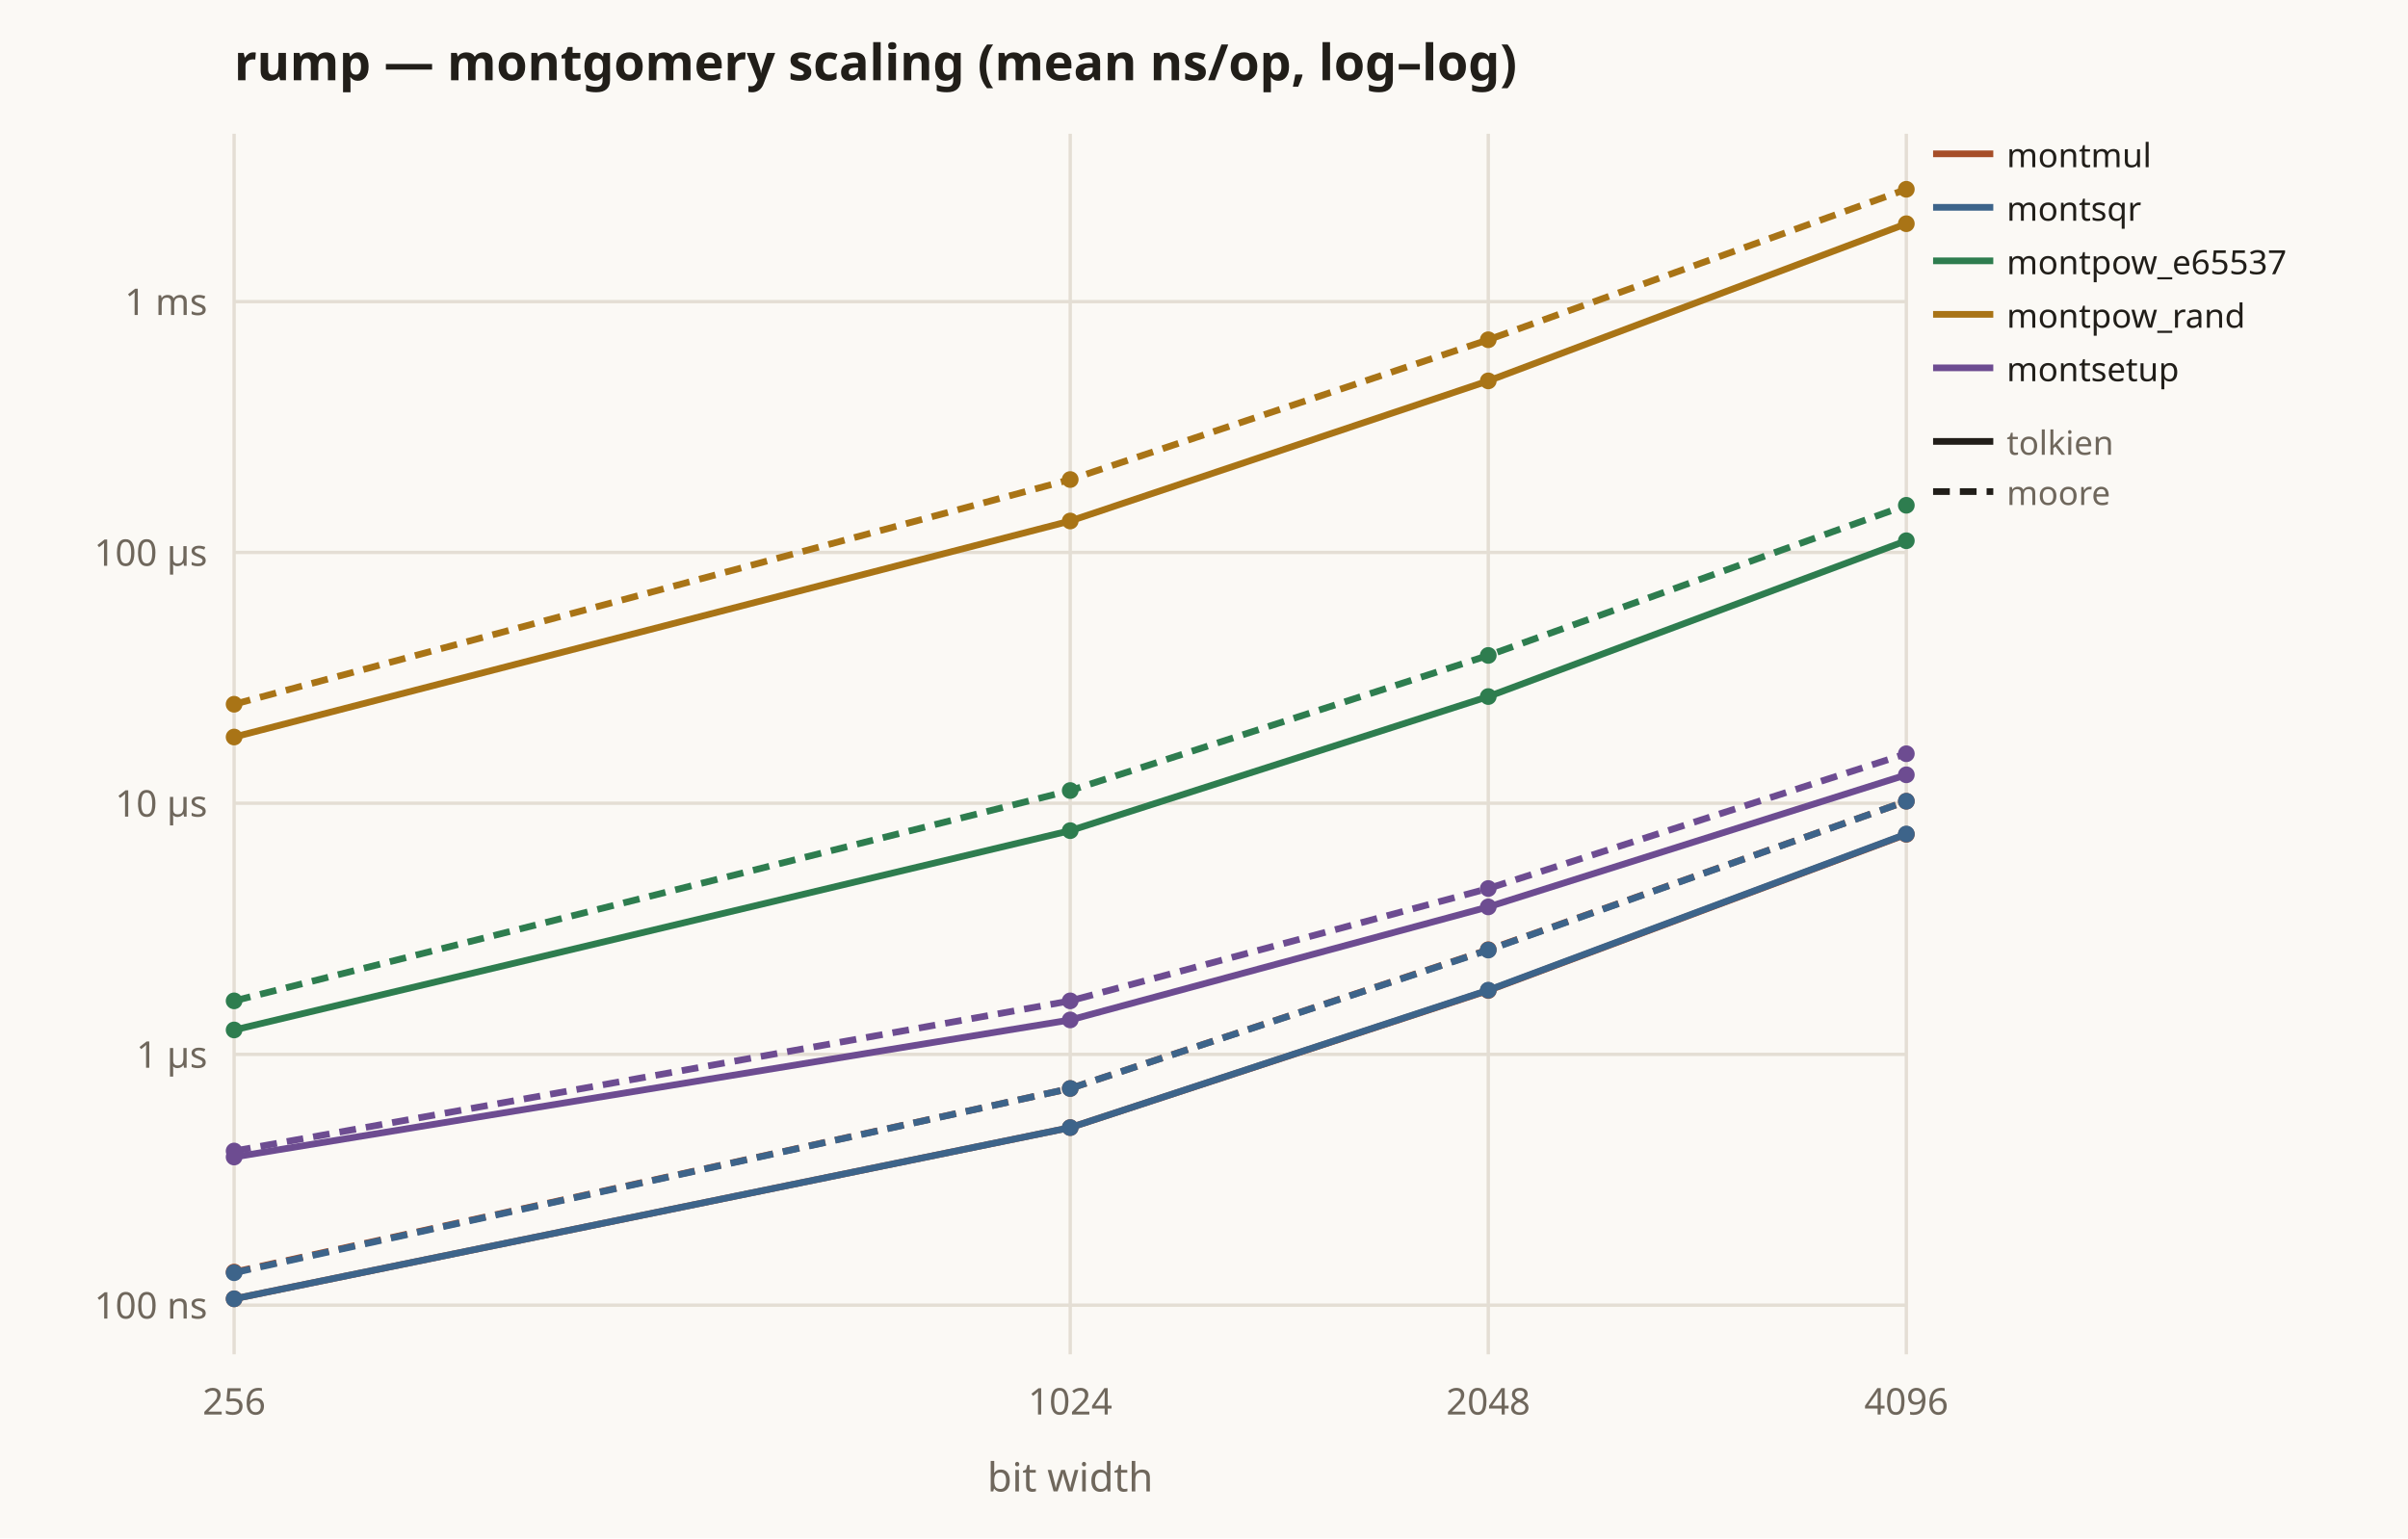
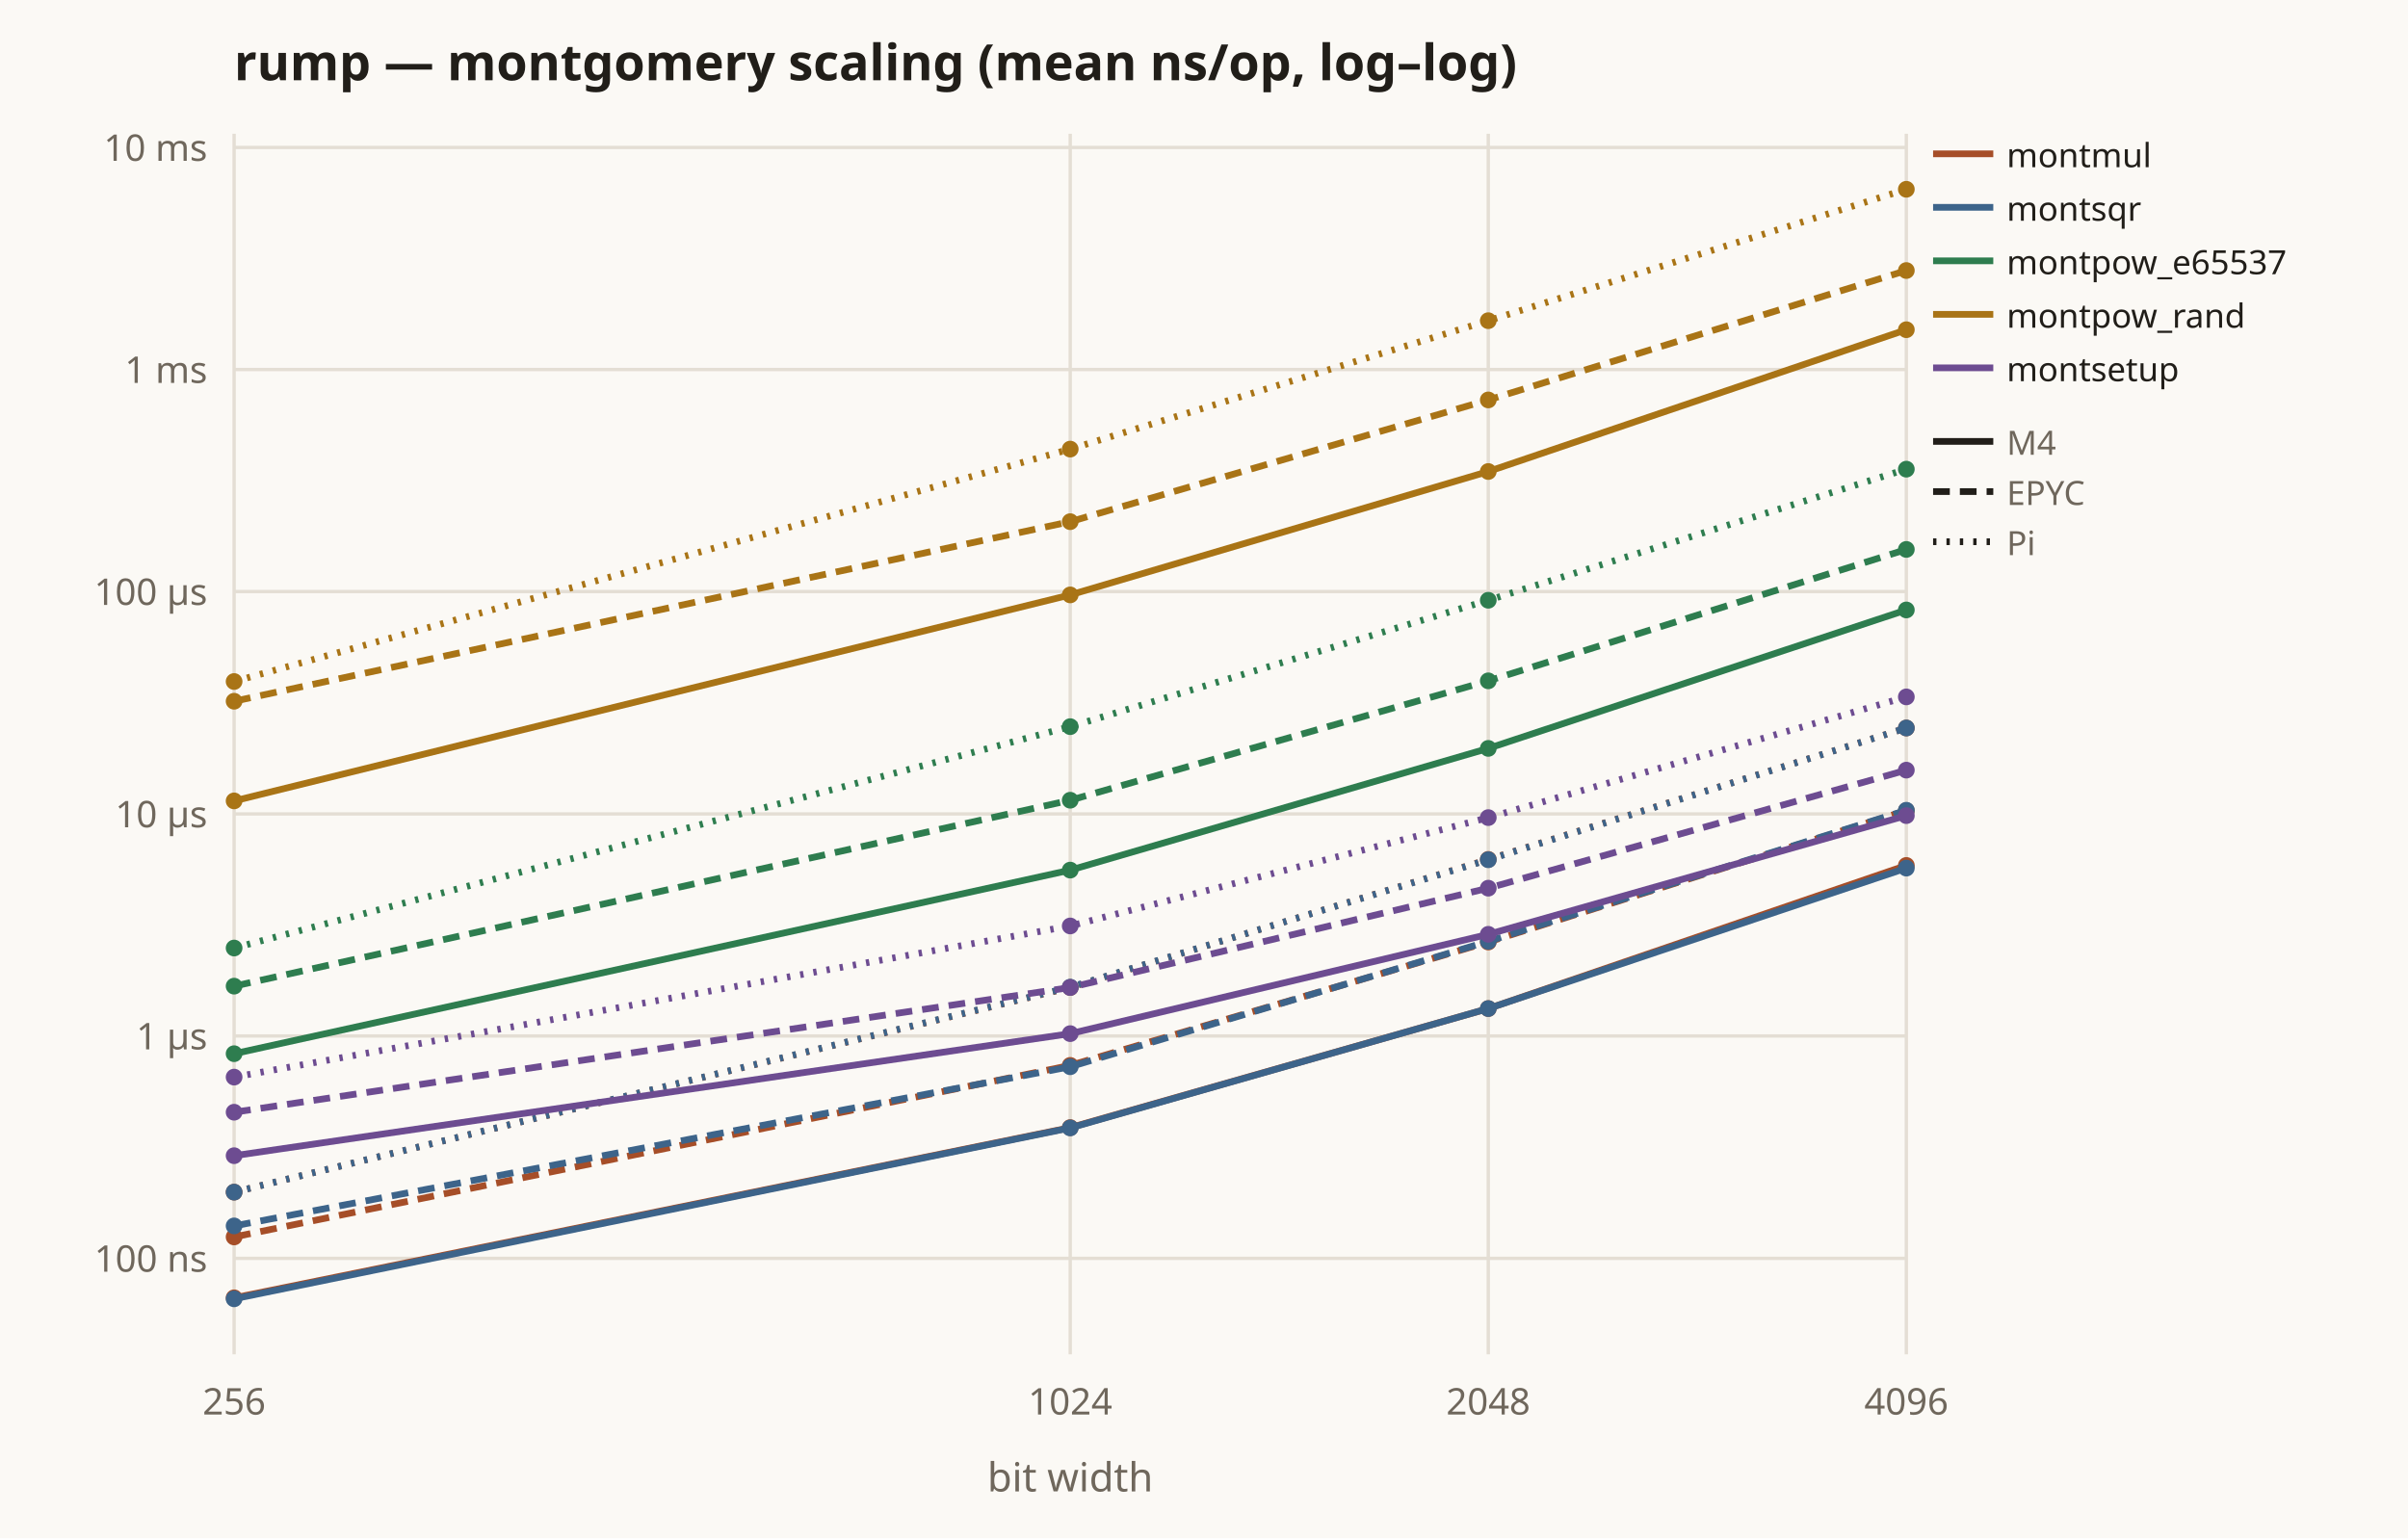
<svg xmlns="http://www.w3.org/2000/svg" width="720" height="460" viewBox="0 0 720 460" font-family="system-ui,sans-serif">
  <rect width="720" height="460" fill="#FBF9F5" />
  <text x="70" y="24" font-size="15" font-weight="600" fill="#211E19">rump — montgomery scaling (mean ns/op, log–log)</text>
  <line x1="70.0" y1="40" x2="70.0" y2="405" stroke="#E4DED4" />
  <text x="70.0" y="423" font-size="11" fill="#6F675C" text-anchor="middle">256</text>
  <line x1="320.0" y1="40" x2="320.0" y2="405" stroke="#E4DED4" />
  <text x="320.0" y="423" font-size="11" fill="#6F675C" text-anchor="middle">1024</text>
  <line x1="445.0" y1="40" x2="445.0" y2="405" stroke="#E4DED4" />
  <text x="445.0" y="423" font-size="11" fill="#6F675C" text-anchor="middle">2048</text>
  <line x1="570.0" y1="40" x2="570.0" y2="405" stroke="#E4DED4" />
  <text x="570.0" y="423" font-size="11" fill="#6F675C" text-anchor="middle">4096</text>
  <text x="320" y="446" font-size="12" fill="#6F675C" text-anchor="middle">bit width</text>
-   <line x1="70" y1="390.3" x2="570" y2="390.3" stroke="#E4DED4" />
-   <text x="62" y="394.3" font-size="11" fill="#6F675C" text-anchor="end">100 ns</text>
-   <line x1="70" y1="315.3" x2="570" y2="315.3" stroke="#E4DED4" />
-   <text x="62" y="319.3" font-size="11" fill="#6F675C" text-anchor="end">1 µs</text>
-   <line x1="70" y1="240.2" x2="570" y2="240.2" stroke="#E4DED4" />
-   <text x="62" y="244.2" font-size="11" fill="#6F675C" text-anchor="end">10 µs</text>
-   <line x1="70" y1="165.2" x2="570" y2="165.2" stroke="#E4DED4" />
-   <text x="62" y="169.2" font-size="11" fill="#6F675C" text-anchor="end">100 µs</text>
-   <line x1="70" y1="90.2" x2="570" y2="90.2" stroke="#E4DED4" />
-   <text x="62" y="94.2" font-size="11" fill="#6F675C" text-anchor="end">1 ms</text>
-   <path d="M70.0,388.4 L320.0,337.2 L445.0,296.2 L570.0,249.5" fill="none" stroke="#A64E28" stroke-width="2" />
-   <circle cx="70.0" cy="388.4" r="2.5" fill="#A64E28" />
+   <line x1="70" y1="376.3" x2="570" y2="376.3" stroke="#E4DED4" />
+   <text x="62" y="380.3" font-size="11" fill="#6F675C" text-anchor="end">100 ns</text>
+   <line x1="70" y1="309.8" x2="570" y2="309.8" stroke="#E4DED4" />
+   <text x="62" y="313.8" font-size="11" fill="#6F675C" text-anchor="end">1 µs</text>
+   <line x1="70" y1="243.4" x2="570" y2="243.4" stroke="#E4DED4" />
+   <text x="62" y="247.4" font-size="11" fill="#6F675C" text-anchor="end">10 µs</text>
+   <line x1="70" y1="176.9" x2="570" y2="176.9" stroke="#E4DED4" />
+   <text x="62" y="180.9" font-size="11" fill="#6F675C" text-anchor="end">100 µs</text>
+   <line x1="70" y1="110.5" x2="570" y2="110.5" stroke="#E4DED4" />
+   <text x="62" y="114.5" font-size="11" fill="#6F675C" text-anchor="end">1 ms</text>
+   <line x1="70" y1="44.1" x2="570" y2="44.1" stroke="#E4DED4" />
+   <text x="62" y="48.1" font-size="11" fill="#6F675C" text-anchor="end">10 ms</text>
+   <path d="M70.0,388.1 L320.0,337.2 L445.0,301.6 L570.0,258.8" fill="none" stroke="#A64E28" stroke-width="2" />
+   <circle cx="70.0" cy="388.1" r="2.5" fill="#A64E28" />
  <circle cx="320.0" cy="337.2" r="2.5" fill="#A64E28" />
-   <circle cx="445.0" cy="296.2" r="2.5" fill="#A64E28" />
-   <circle cx="570.0" cy="249.5" r="2.5" fill="#A64E28" />
-   <path d="M70.0,380.4 L320.0,325.5 L445.0,284.0 L570.0,239.6" fill="none" stroke="#A64E28" stroke-width="2" stroke-dasharray="5,3" />
-   <circle cx="70.0" cy="380.4" r="2.5" fill="#A64E28" />
-   <circle cx="320.0" cy="325.5" r="2.5" fill="#A64E28" />
-   <circle cx="445.0" cy="284.0" r="2.5" fill="#A64E28" />
-   <circle cx="570.0" cy="239.6" r="2.5" fill="#A64E28" />
-   <path d="M70.0,388.4 L320.0,337.2 L445.0,296.1 L570.0,249.4" fill="none" stroke="#3D648A" stroke-width="2" />
+   <circle cx="445.0" cy="301.6" r="2.5" fill="#A64E28" />
+   <circle cx="570.0" cy="258.8" r="2.5" fill="#A64E28" />
+   <path d="M70.0,369.9 L320.0,318.6 L445.0,281.7 L570.0,242.4" fill="none" stroke="#A64E28" stroke-width="2" stroke-dasharray="5,3" />
+   <circle cx="70.0" cy="369.9" r="2.5" fill="#A64E28" />
+   <circle cx="320.0" cy="318.6" r="2.5" fill="#A64E28" />
+   <circle cx="445.0" cy="281.7" r="2.5" fill="#A64E28" />
+   <circle cx="570.0" cy="242.4" r="2.5" fill="#A64E28" />
+   <path d="M70.0,356.5 L320.0,295.3 L445.0,257.0 L570.0,217.7" fill="none" stroke="#A64E28" stroke-width="2" stroke-dasharray="1,3" />
+   <circle cx="70.0" cy="356.5" r="2.5" fill="#A64E28" />
+   <circle cx="320.0" cy="295.3" r="2.5" fill="#A64E28" />
+   <circle cx="445.0" cy="257.0" r="2.5" fill="#A64E28" />
+   <circle cx="570.0" cy="217.7" r="2.5" fill="#A64E28" />
+   <path d="M70.0,388.4 L320.0,337.3 L445.0,301.6 L570.0,259.6" fill="none" stroke="#3D648A" stroke-width="2" />
  <circle cx="70.0" cy="388.4" r="2.5" fill="#3D648A" />
-   <circle cx="320.0" cy="337.2" r="2.5" fill="#3D648A" />
-   <circle cx="445.0" cy="296.1" r="2.5" fill="#3D648A" />
-   <circle cx="570.0" cy="249.4" r="2.5" fill="#3D648A" />
-   <path d="M70.0,380.6 L320.0,325.5 L445.0,284.1 L570.0,239.6" fill="none" stroke="#3D648A" stroke-width="2" stroke-dasharray="5,3" />
-   <circle cx="70.0" cy="380.6" r="2.5" fill="#3D648A" />
-   <circle cx="320.0" cy="325.5" r="2.5" fill="#3D648A" />
-   <circle cx="445.0" cy="284.1" r="2.5" fill="#3D648A" />
-   <circle cx="570.0" cy="239.6" r="2.5" fill="#3D648A" />
-   <path d="M70.0,308.0 L320.0,248.4 L445.0,208.3 L570.0,161.7" fill="none" stroke="#2E7D4F" stroke-width="2" />
-   <circle cx="70.0" cy="308.0" r="2.5" fill="#2E7D4F" />
-   <circle cx="320.0" cy="248.4" r="2.5" fill="#2E7D4F" />
-   <circle cx="445.0" cy="208.3" r="2.5" fill="#2E7D4F" />
-   <circle cx="570.0" cy="161.7" r="2.5" fill="#2E7D4F" />
-   <path d="M70.0,299.3 L320.0,236.4 L445.0,196.0 L570.0,151.1" fill="none" stroke="#2E7D4F" stroke-width="2" stroke-dasharray="5,3" />
-   <circle cx="70.0" cy="299.3" r="2.5" fill="#2E7D4F" />
-   <circle cx="320.0" cy="236.4" r="2.5" fill="#2E7D4F" />
-   <circle cx="445.0" cy="196.0" r="2.5" fill="#2E7D4F" />
-   <circle cx="570.0" cy="151.1" r="2.5" fill="#2E7D4F" />
-   <path d="M70.0,220.4 L320.0,155.8 L445.0,113.9 L570.0,66.9" fill="none" stroke="#A97416" stroke-width="2" />
-   <circle cx="70.0" cy="220.4" r="2.5" fill="#A97416" />
-   <circle cx="320.0" cy="155.8" r="2.5" fill="#A97416" />
-   <circle cx="445.0" cy="113.9" r="2.5" fill="#A97416" />
-   <circle cx="570.0" cy="66.9" r="2.5" fill="#A97416" />
-   <path d="M70.0,210.6 L320.0,143.4 L445.0,101.6 L570.0,56.6" fill="none" stroke="#A97416" stroke-width="2" stroke-dasharray="5,3" />
-   <circle cx="70.0" cy="210.6" r="2.5" fill="#A97416" />
-   <circle cx="320.0" cy="143.4" r="2.5" fill="#A97416" />
-   <circle cx="445.0" cy="101.6" r="2.5" fill="#A97416" />
+   <circle cx="320.0" cy="337.3" r="2.5" fill="#3D648A" />
+   <circle cx="445.0" cy="301.6" r="2.5" fill="#3D648A" />
+   <circle cx="570.0" cy="259.6" r="2.5" fill="#3D648A" />
+   <path d="M70.0,366.6 L320.0,319.0 L445.0,281.5 L570.0,242.3" fill="none" stroke="#3D648A" stroke-width="2" stroke-dasharray="5,3" />
+   <circle cx="70.0" cy="366.6" r="2.5" fill="#3D648A" />
+   <circle cx="320.0" cy="319.0" r="2.5" fill="#3D648A" />
+   <circle cx="445.0" cy="281.5" r="2.5" fill="#3D648A" />
+   <circle cx="570.0" cy="242.3" r="2.5" fill="#3D648A" />
+   <path d="M70.0,356.5 L320.0,295.2 L445.0,257.1 L570.0,217.7" fill="none" stroke="#3D648A" stroke-width="2" stroke-dasharray="1,3" />
+   <circle cx="70.0" cy="356.5" r="2.5" fill="#3D648A" />
+   <circle cx="320.0" cy="295.2" r="2.5" fill="#3D648A" />
+   <circle cx="445.0" cy="257.1" r="2.5" fill="#3D648A" />
+   <circle cx="570.0" cy="217.7" r="2.5" fill="#3D648A" />
+   <path d="M70.0,315.1 L320.0,260.2 L445.0,223.8 L570.0,182.4" fill="none" stroke="#2E7D4F" stroke-width="2" />
+   <circle cx="70.0" cy="315.1" r="2.5" fill="#2E7D4F" />
+   <circle cx="320.0" cy="260.2" r="2.5" fill="#2E7D4F" />
+   <circle cx="445.0" cy="223.8" r="2.5" fill="#2E7D4F" />
+   <circle cx="570.0" cy="182.4" r="2.5" fill="#2E7D4F" />
+   <path d="M70.0,294.9 L320.0,239.3 L445.0,203.6 L570.0,164.3" fill="none" stroke="#2E7D4F" stroke-width="2" stroke-dasharray="5,3" />
+   <circle cx="70.0" cy="294.9" r="2.5" fill="#2E7D4F" />
+   <circle cx="320.0" cy="239.3" r="2.5" fill="#2E7D4F" />
+   <circle cx="445.0" cy="203.6" r="2.5" fill="#2E7D4F" />
+   <circle cx="570.0" cy="164.3" r="2.5" fill="#2E7D4F" />
+   <path d="M70.0,283.5 L320.0,217.3 L445.0,179.5 L570.0,140.3" fill="none" stroke="#2E7D4F" stroke-width="2" stroke-dasharray="1,3" />
+   <circle cx="70.0" cy="283.5" r="2.5" fill="#2E7D4F" />
+   <circle cx="320.0" cy="217.3" r="2.5" fill="#2E7D4F" />
+   <circle cx="445.0" cy="179.5" r="2.5" fill="#2E7D4F" />
+   <circle cx="570.0" cy="140.3" r="2.5" fill="#2E7D4F" />
+   <path d="M70.0,239.5 L320.0,177.9 L445.0,141.0 L570.0,98.6" fill="none" stroke="#A97416" stroke-width="2" />
+   <circle cx="70.0" cy="239.5" r="2.5" fill="#A97416" />
+   <circle cx="320.0" cy="177.9" r="2.5" fill="#A97416" />
+   <circle cx="445.0" cy="141.0" r="2.5" fill="#A97416" />
+   <circle cx="570.0" cy="98.6" r="2.5" fill="#A97416" />
+   <path d="M70.0,209.7 L320.0,156.0 L445.0,119.6 L570.0,80.9" fill="none" stroke="#A97416" stroke-width="2" stroke-dasharray="5,3" />
+   <circle cx="70.0" cy="209.7" r="2.5" fill="#A97416" />
+   <circle cx="320.0" cy="156.0" r="2.5" fill="#A97416" />
+   <circle cx="445.0" cy="119.6" r="2.5" fill="#A97416" />
+   <circle cx="570.0" cy="80.9" r="2.5" fill="#A97416" />
+   <path d="M70.0,203.8 L320.0,134.3 L445.0,95.9 L570.0,56.6" fill="none" stroke="#A97416" stroke-width="2" stroke-dasharray="1,3" />
+   <circle cx="70.0" cy="203.8" r="2.5" fill="#A97416" />
+   <circle cx="320.0" cy="134.3" r="2.5" fill="#A97416" />
+   <circle cx="445.0" cy="95.9" r="2.5" fill="#A97416" />
  <circle cx="570.0" cy="56.6" r="2.5" fill="#A97416" />
-   <path d="M70.0,346.0 L320.0,305.0 L445.0,271.2 L570.0,231.7" fill="none" stroke="#6D4C91" stroke-width="2" />
-   <circle cx="70.0" cy="346.0" r="2.5" fill="#6D4C91" />
-   <circle cx="320.0" cy="305.0" r="2.5" fill="#6D4C91" />
-   <circle cx="445.0" cy="271.2" r="2.5" fill="#6D4C91" />
-   <circle cx="570.0" cy="231.7" r="2.5" fill="#6D4C91" />
-   <path d="M70.0,344.2 L320.0,299.3 L445.0,265.7 L570.0,225.4" fill="none" stroke="#6D4C91" stroke-width="2" stroke-dasharray="5,3" />
-   <circle cx="70.0" cy="344.2" r="2.5" fill="#6D4C91" />
-   <circle cx="320.0" cy="299.3" r="2.5" fill="#6D4C91" />
-   <circle cx="445.0" cy="265.7" r="2.5" fill="#6D4C91" />
-   <circle cx="570.0" cy="225.4" r="2.5" fill="#6D4C91" />
+   <path d="M70.0,345.6 L320.0,309.1 L445.0,279.4 L570.0,243.9" fill="none" stroke="#6D4C91" stroke-width="2" />
+   <circle cx="70.0" cy="345.6" r="2.5" fill="#6D4C91" />
+   <circle cx="320.0" cy="309.1" r="2.5" fill="#6D4C91" />
+   <circle cx="445.0" cy="279.4" r="2.5" fill="#6D4C91" />
+   <circle cx="570.0" cy="243.9" r="2.5" fill="#6D4C91" />
+   <path d="M70.0,332.6 L320.0,295.3 L445.0,265.6 L570.0,230.3" fill="none" stroke="#6D4C91" stroke-width="2" stroke-dasharray="5,3" />
+   <circle cx="70.0" cy="332.6" r="2.5" fill="#6D4C91" />
+   <circle cx="320.0" cy="295.3" r="2.5" fill="#6D4C91" />
+   <circle cx="445.0" cy="265.6" r="2.5" fill="#6D4C91" />
+   <circle cx="570.0" cy="230.3" r="2.5" fill="#6D4C91" />
+   <path d="M70.0,322.1 L320.0,276.9 L445.0,244.5 L570.0,208.4" fill="none" stroke="#6D4C91" stroke-width="2" stroke-dasharray="1,3" />
+   <circle cx="70.0" cy="322.1" r="2.5" fill="#6D4C91" />
+   <circle cx="320.0" cy="276.9" r="2.5" fill="#6D4C91" />
+   <circle cx="445.0" cy="244.5" r="2.5" fill="#6D4C91" />
+   <circle cx="570.0" cy="208.4" r="2.5" fill="#6D4C91" />
  <line x1="578" y1="46" x2="596" y2="46" stroke="#A64E28" stroke-width="2" />
  <text x="600" y="50" font-size="10" fill="#211E19">montmul</text>
  <line x1="578" y1="62" x2="596" y2="62" stroke="#3D648A" stroke-width="2" />
  <text x="600" y="66" font-size="10" fill="#211E19">montsqr</text>
  <line x1="578" y1="78" x2="596" y2="78" stroke="#2E7D4F" stroke-width="2" />
  <text x="600" y="82" font-size="10" fill="#211E19">montpow_e65537</text>
  <line x1="578" y1="94" x2="596" y2="94" stroke="#A97416" stroke-width="2" />
  <text x="600" y="98" font-size="10" fill="#211E19">montpow_rand</text>
  <line x1="578" y1="110" x2="596" y2="110" stroke="#6D4C91" stroke-width="2" />
  <text x="600" y="114" font-size="10" fill="#211E19">montsetup</text>
  <line x1="578" y1="132" x2="596" y2="132" stroke="#211E19" stroke-width="2" />
-   <text x="600" y="136" font-size="10" fill="#6F675C">tolkien</text>
+   <text x="600" y="136" font-size="10" fill="#6F675C">M4</text>
  <line x1="578" y1="147" x2="596" y2="147" stroke="#211E19" stroke-width="2" stroke-dasharray="5,3" />
-   <text x="600" y="151" font-size="10" fill="#6F675C">moore</text>
+   <text x="600" y="151" font-size="10" fill="#6F675C">EPYC</text>
+   <line x1="578" y1="162" x2="596" y2="162" stroke="#211E19" stroke-width="2" stroke-dasharray="1,3" />
+   <text x="600" y="166" font-size="10" fill="#6F675C">Pi</text>
</svg>
